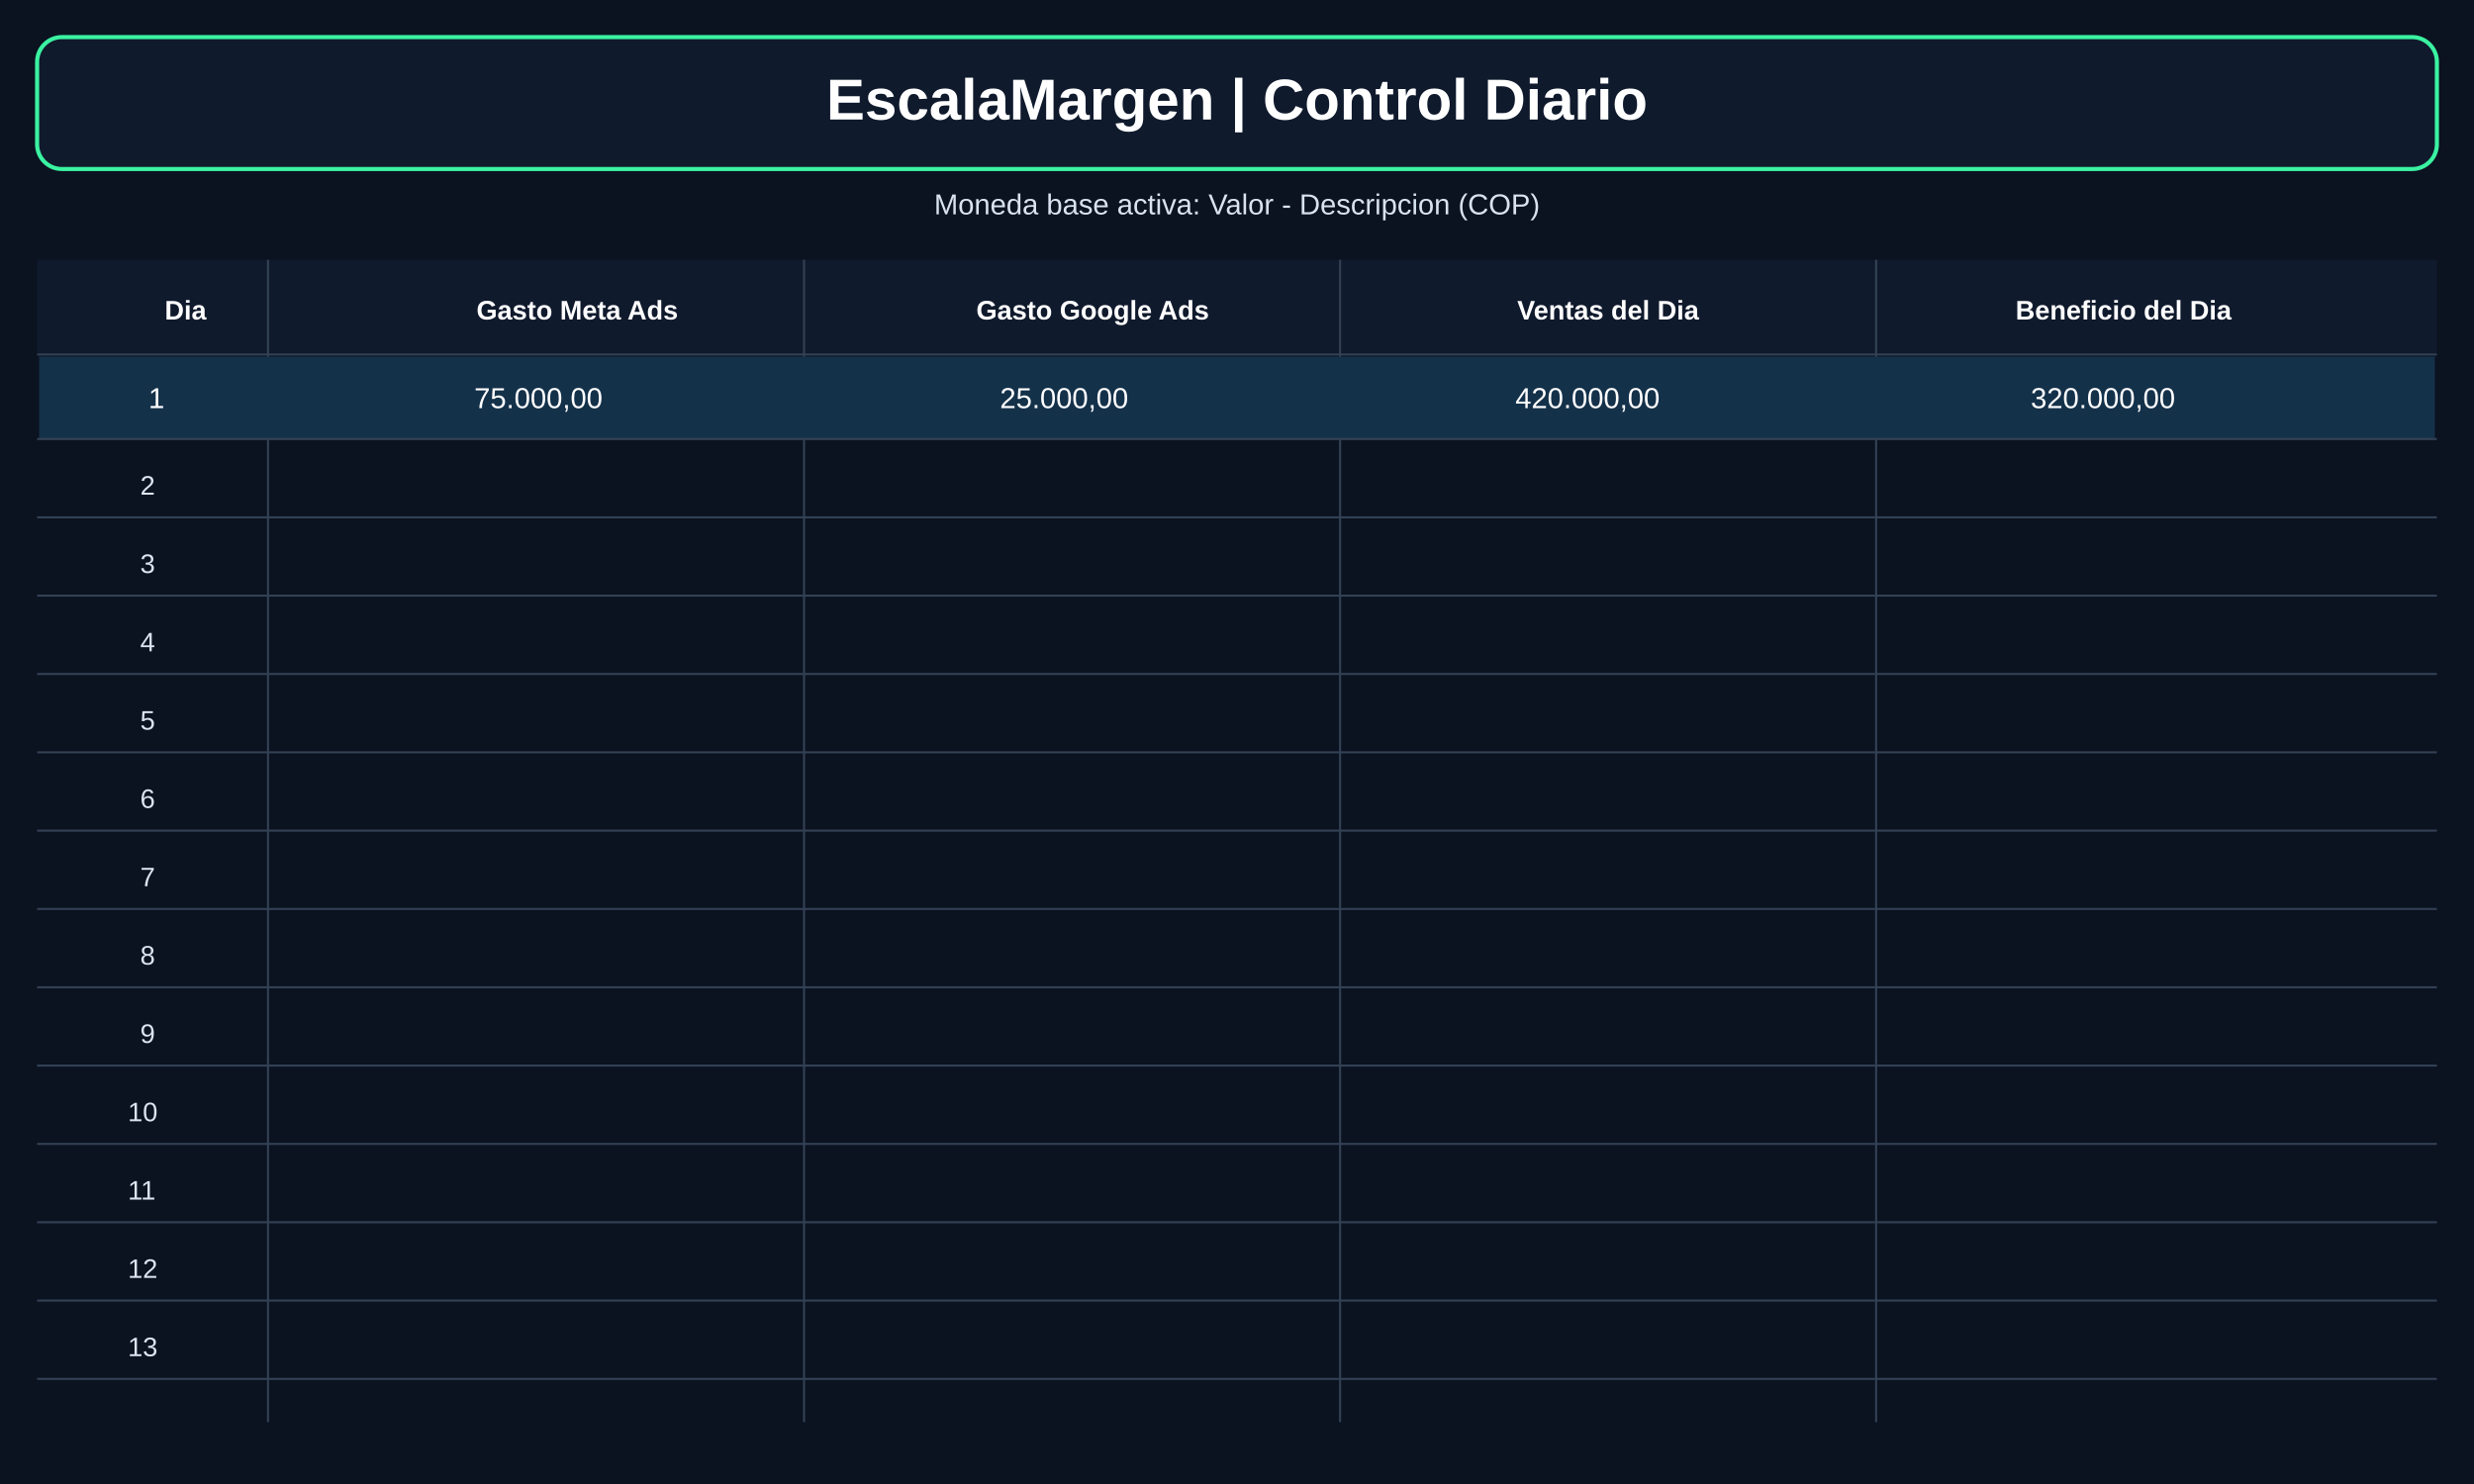
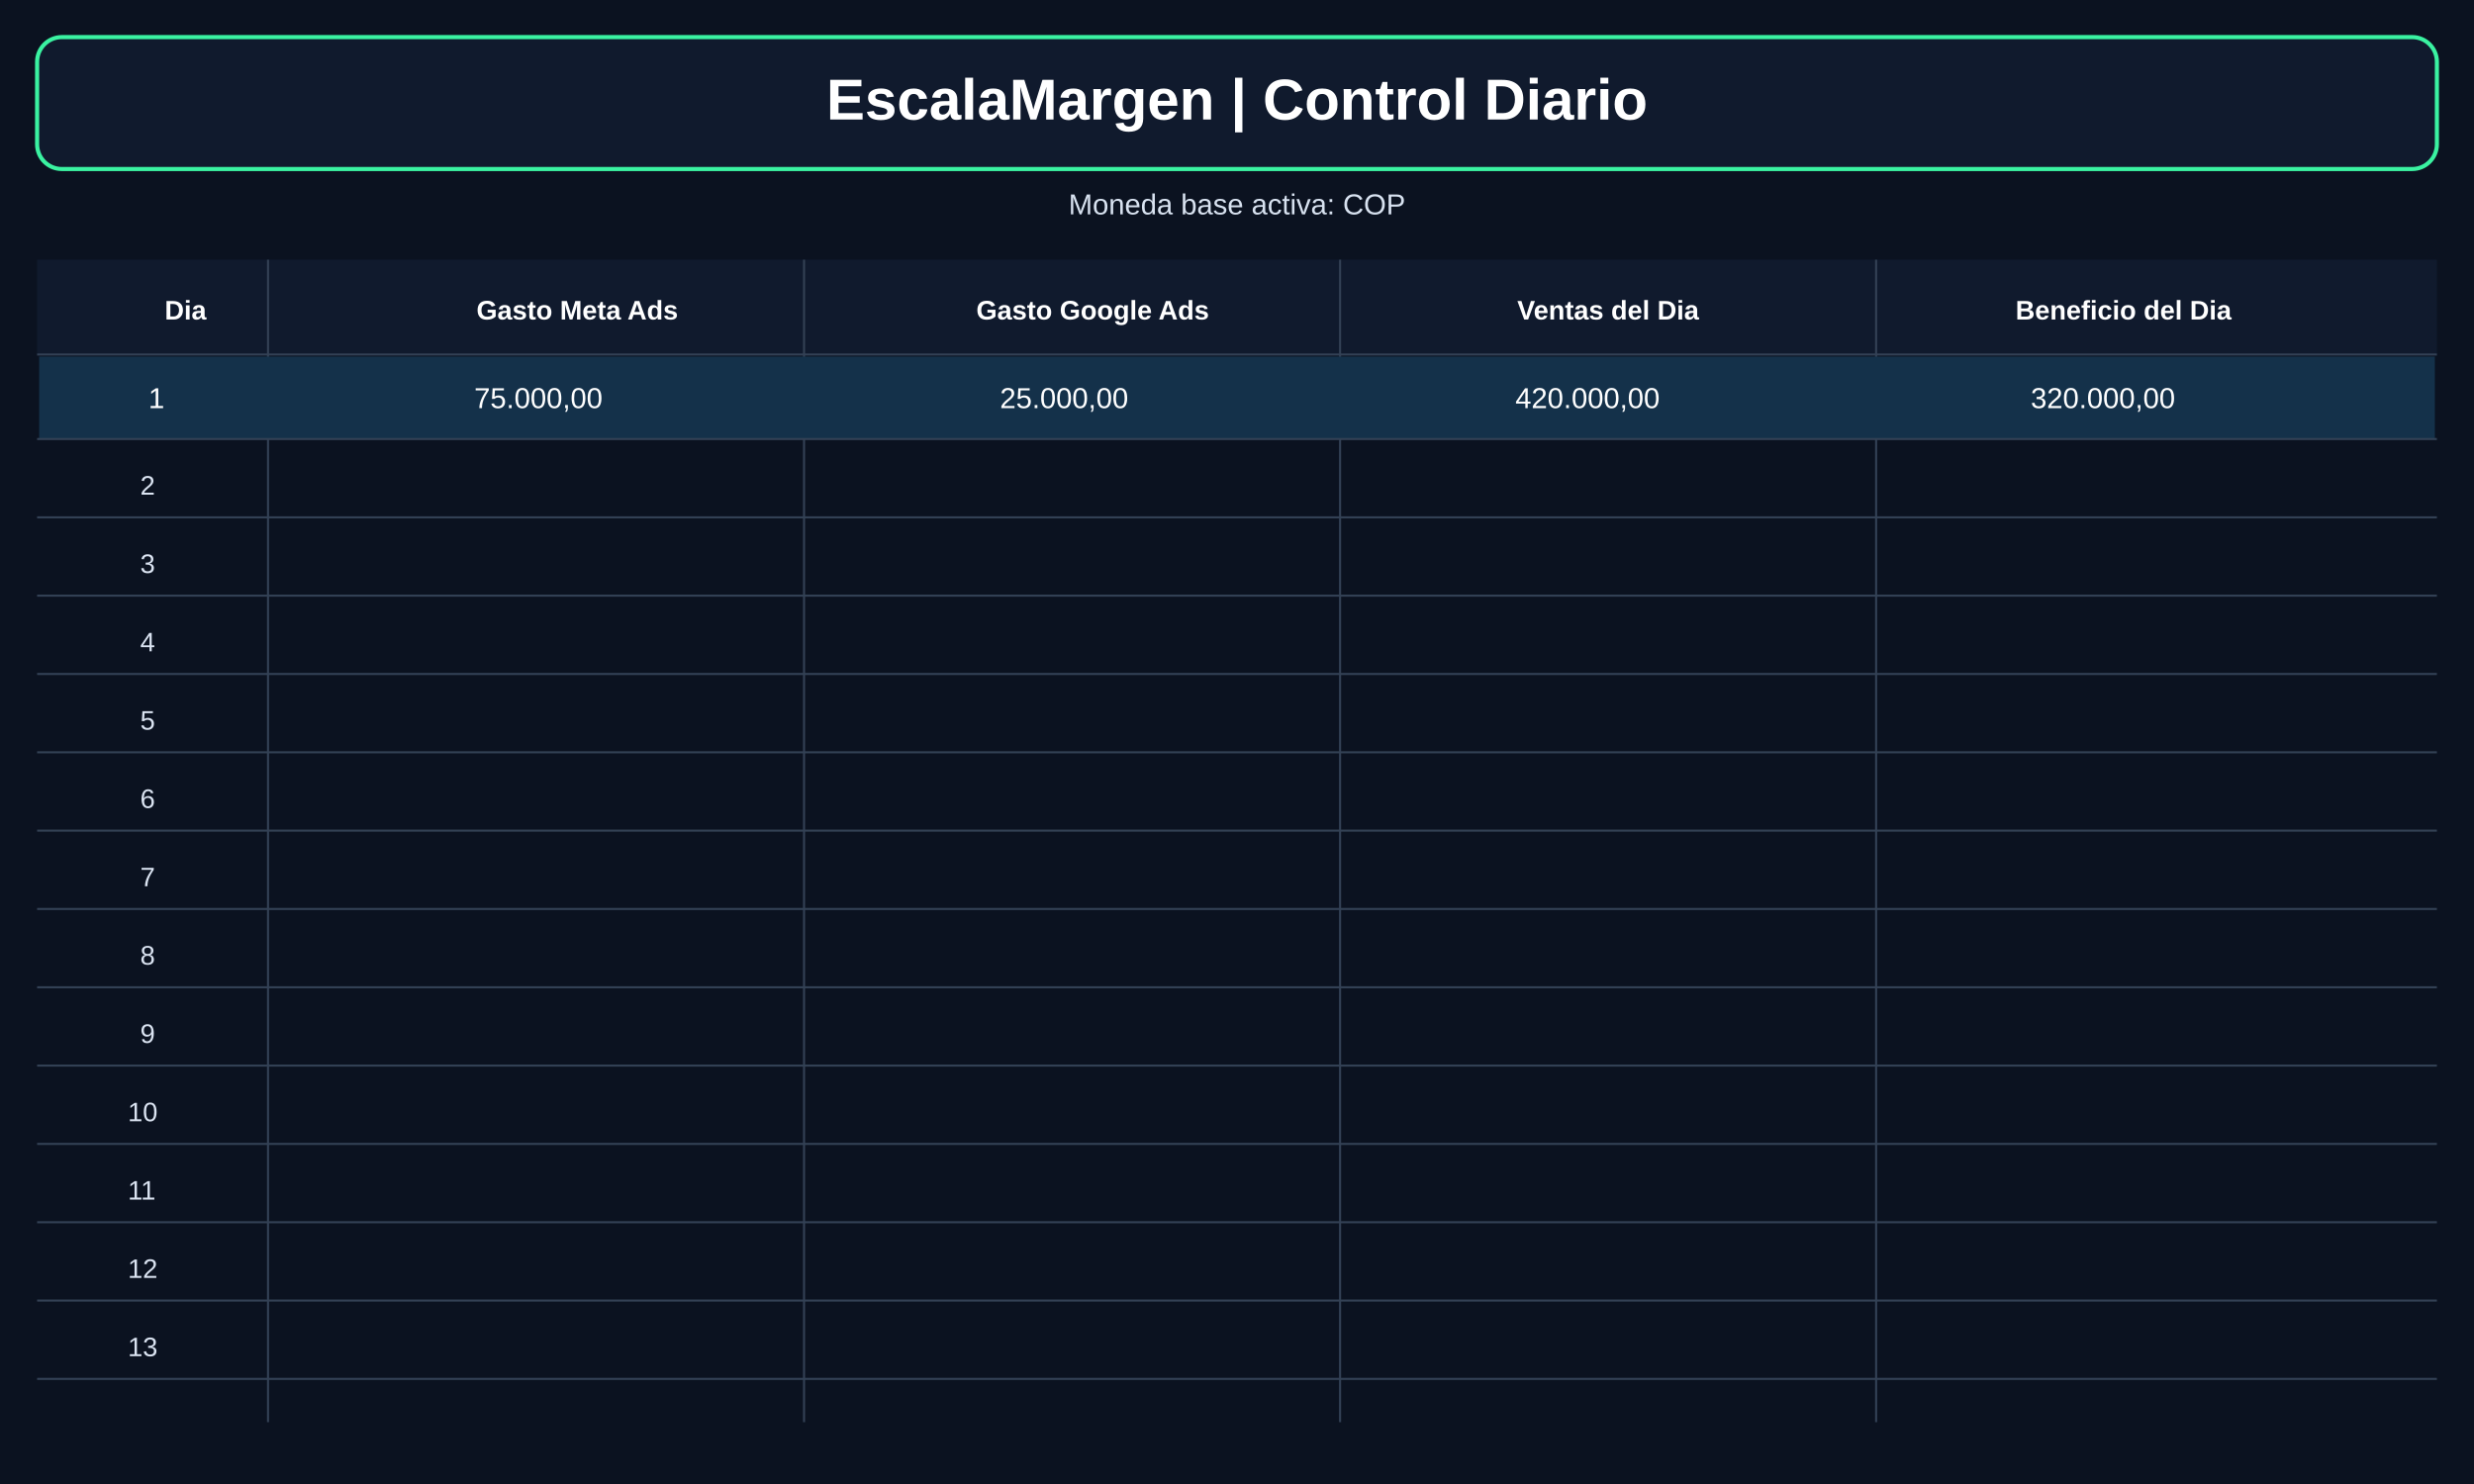
<svg xmlns="http://www.w3.org/2000/svg" viewBox="0 0 1200 720" role="img" aria-labelledby="title desc">
  <rect width="1200" height="720" fill="#0b1220" />
  <rect x="18" y="18" width="1164" height="64" rx="12" fill="#101a2d" stroke="#3af2a1" stroke-width="2" />
  <text x="600" y="58" fill="#ffffff" font-size="28" font-family="Arial, Helvetica, sans-serif" font-weight="700" text-anchor="middle">EscalaMargen | Control Diario</text>
-   <text x="600" y="104" fill="#d8e2f0" font-size="14" font-family="Arial, Helvetica, sans-serif" text-anchor="middle">Moneda base activa: Valor - Descripcion (COP)</text>
+   <text x="600" y="104" fill="#d8e2f0" font-size="14" font-family="Arial, Helvetica, sans-serif" text-anchor="middle">Moneda base activa: COP</text>
  <rect x="18" y="126" width="1164" height="46" fill="#101a2d" />
  <g fill="#ffffff" font-size="13" font-family="Arial, Helvetica, sans-serif" font-weight="700" text-anchor="middle">
    <text x="90" y="155">Dia</text>
    <text x="280" y="155">Gasto Meta Ads</text>
    <text x="530" y="155">Gasto Google Ads</text>
    <text x="780" y="155">Ventas del Dia</text>
    <text x="1030" y="155">Beneficio del Dia</text>
  </g>
  <g stroke="#334155" stroke-width="1">
    <line x1="18" y1="172" x2="1182" y2="172" />
    <line x1="130" y1="126" x2="130" y2="690" />
    <line x1="390" y1="126" x2="390" y2="690" />
    <line x1="650" y1="126" x2="650" y2="690" />
    <line x1="910" y1="126" x2="910" y2="690" />
  </g>
  <rect x="19" y="173" width="1162" height="40" fill="#14314a" />
  <g fill="#ffffff" font-size="14" font-family="Arial, Helvetica, sans-serif">
    <text x="72" y="198">1</text>
    <text x="230" y="198">75.000,00</text>
    <text x="485" y="198">25.000,00</text>
    <text x="735" y="198">420.000,00</text>
    <text x="985" y="198">320.000,00</text>
  </g>
  <g fill="#dbe4f2" font-size="13" font-family="Arial, Helvetica, sans-serif">
    <text x="68" y="240">2</text>
    <text x="68" y="278">3</text>
    <text x="68" y="316">4</text>
    <text x="68" y="354">5</text>
    <text x="68" y="392">6</text>
    <text x="68" y="430">7</text>
    <text x="68" y="468">8</text>
    <text x="68" y="506">9</text>
    <text x="62" y="544">10</text>
    <text x="62" y="582">11</text>
    <text x="62" y="620">12</text>
    <text x="62" y="658">13</text>
  </g>
  <g stroke="#334155" stroke-width="1">
    <line x1="18" y1="213" x2="1182" y2="213" />
    <line x1="18" y1="251" x2="1182" y2="251" />
    <line x1="18" y1="289" x2="1182" y2="289" />
    <line x1="18" y1="327" x2="1182" y2="327" />
    <line x1="18" y1="365" x2="1182" y2="365" />
    <line x1="18" y1="403" x2="1182" y2="403" />
    <line x1="18" y1="441" x2="1182" y2="441" />
    <line x1="18" y1="479" x2="1182" y2="479" />
    <line x1="18" y1="517" x2="1182" y2="517" />
    <line x1="18" y1="555" x2="1182" y2="555" />
    <line x1="18" y1="593" x2="1182" y2="593" />
    <line x1="18" y1="631" x2="1182" y2="631" />
    <line x1="18" y1="669" x2="1182" y2="669" />
  </g>
</svg>
